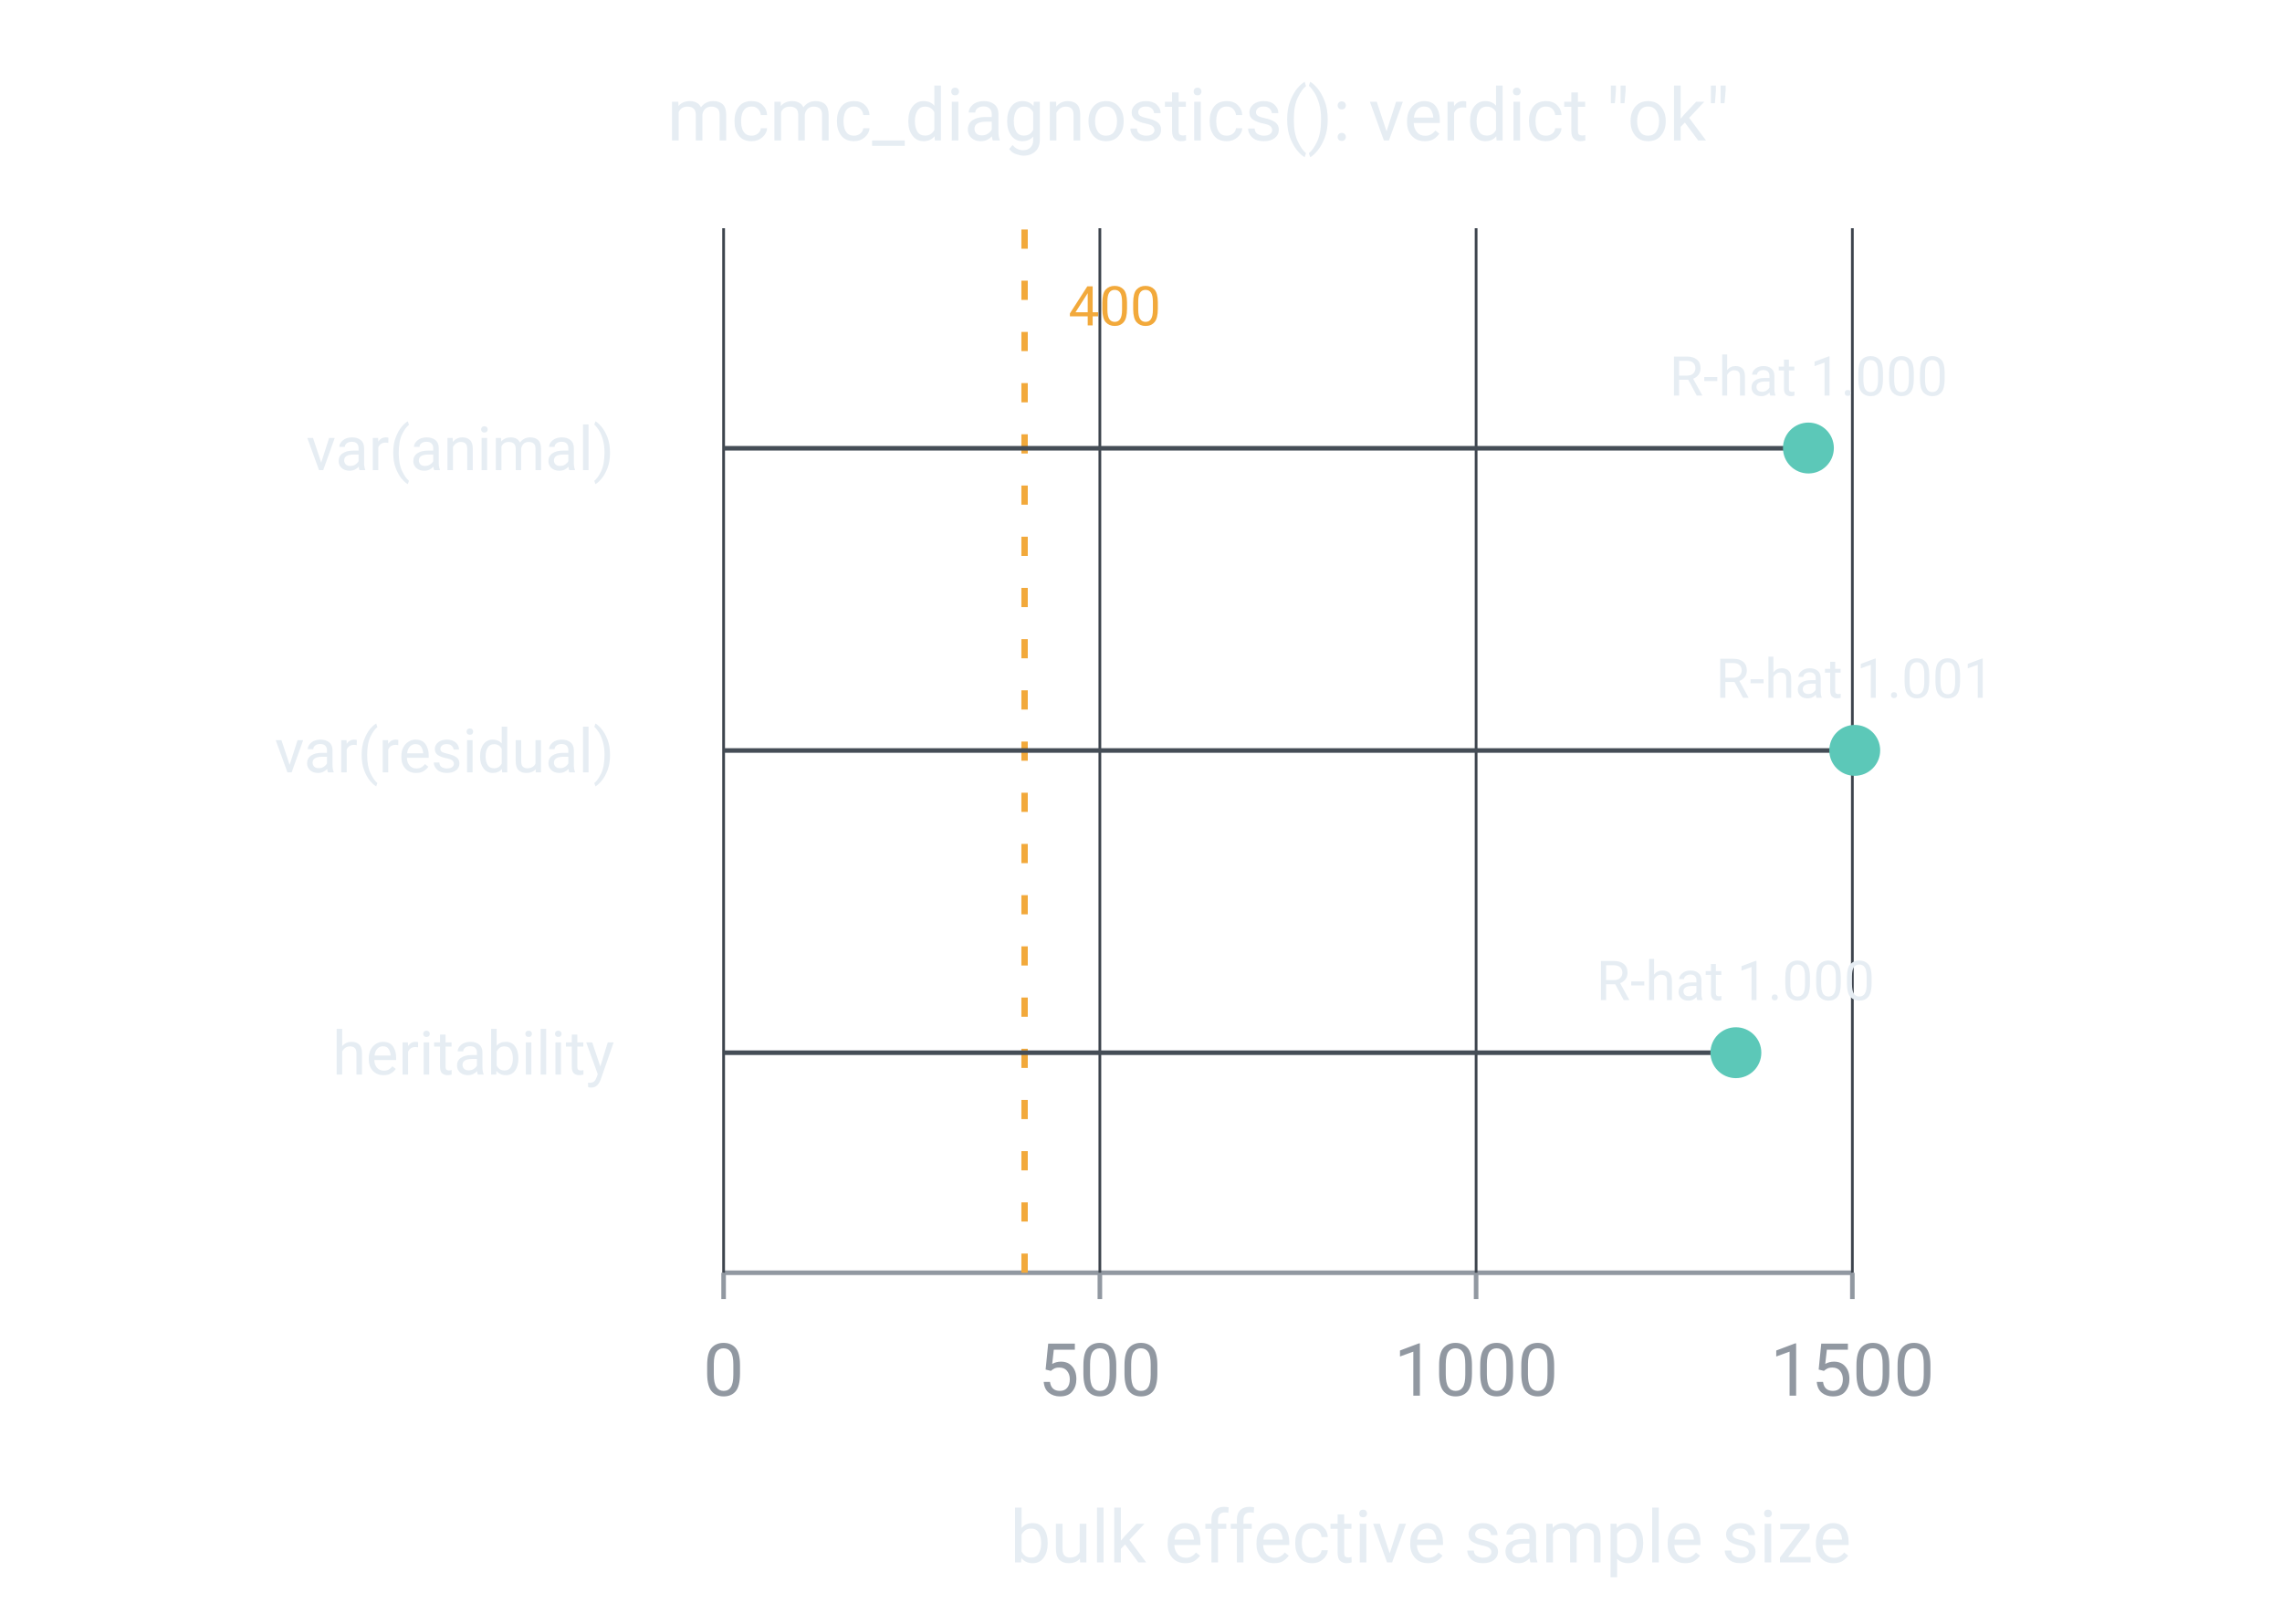
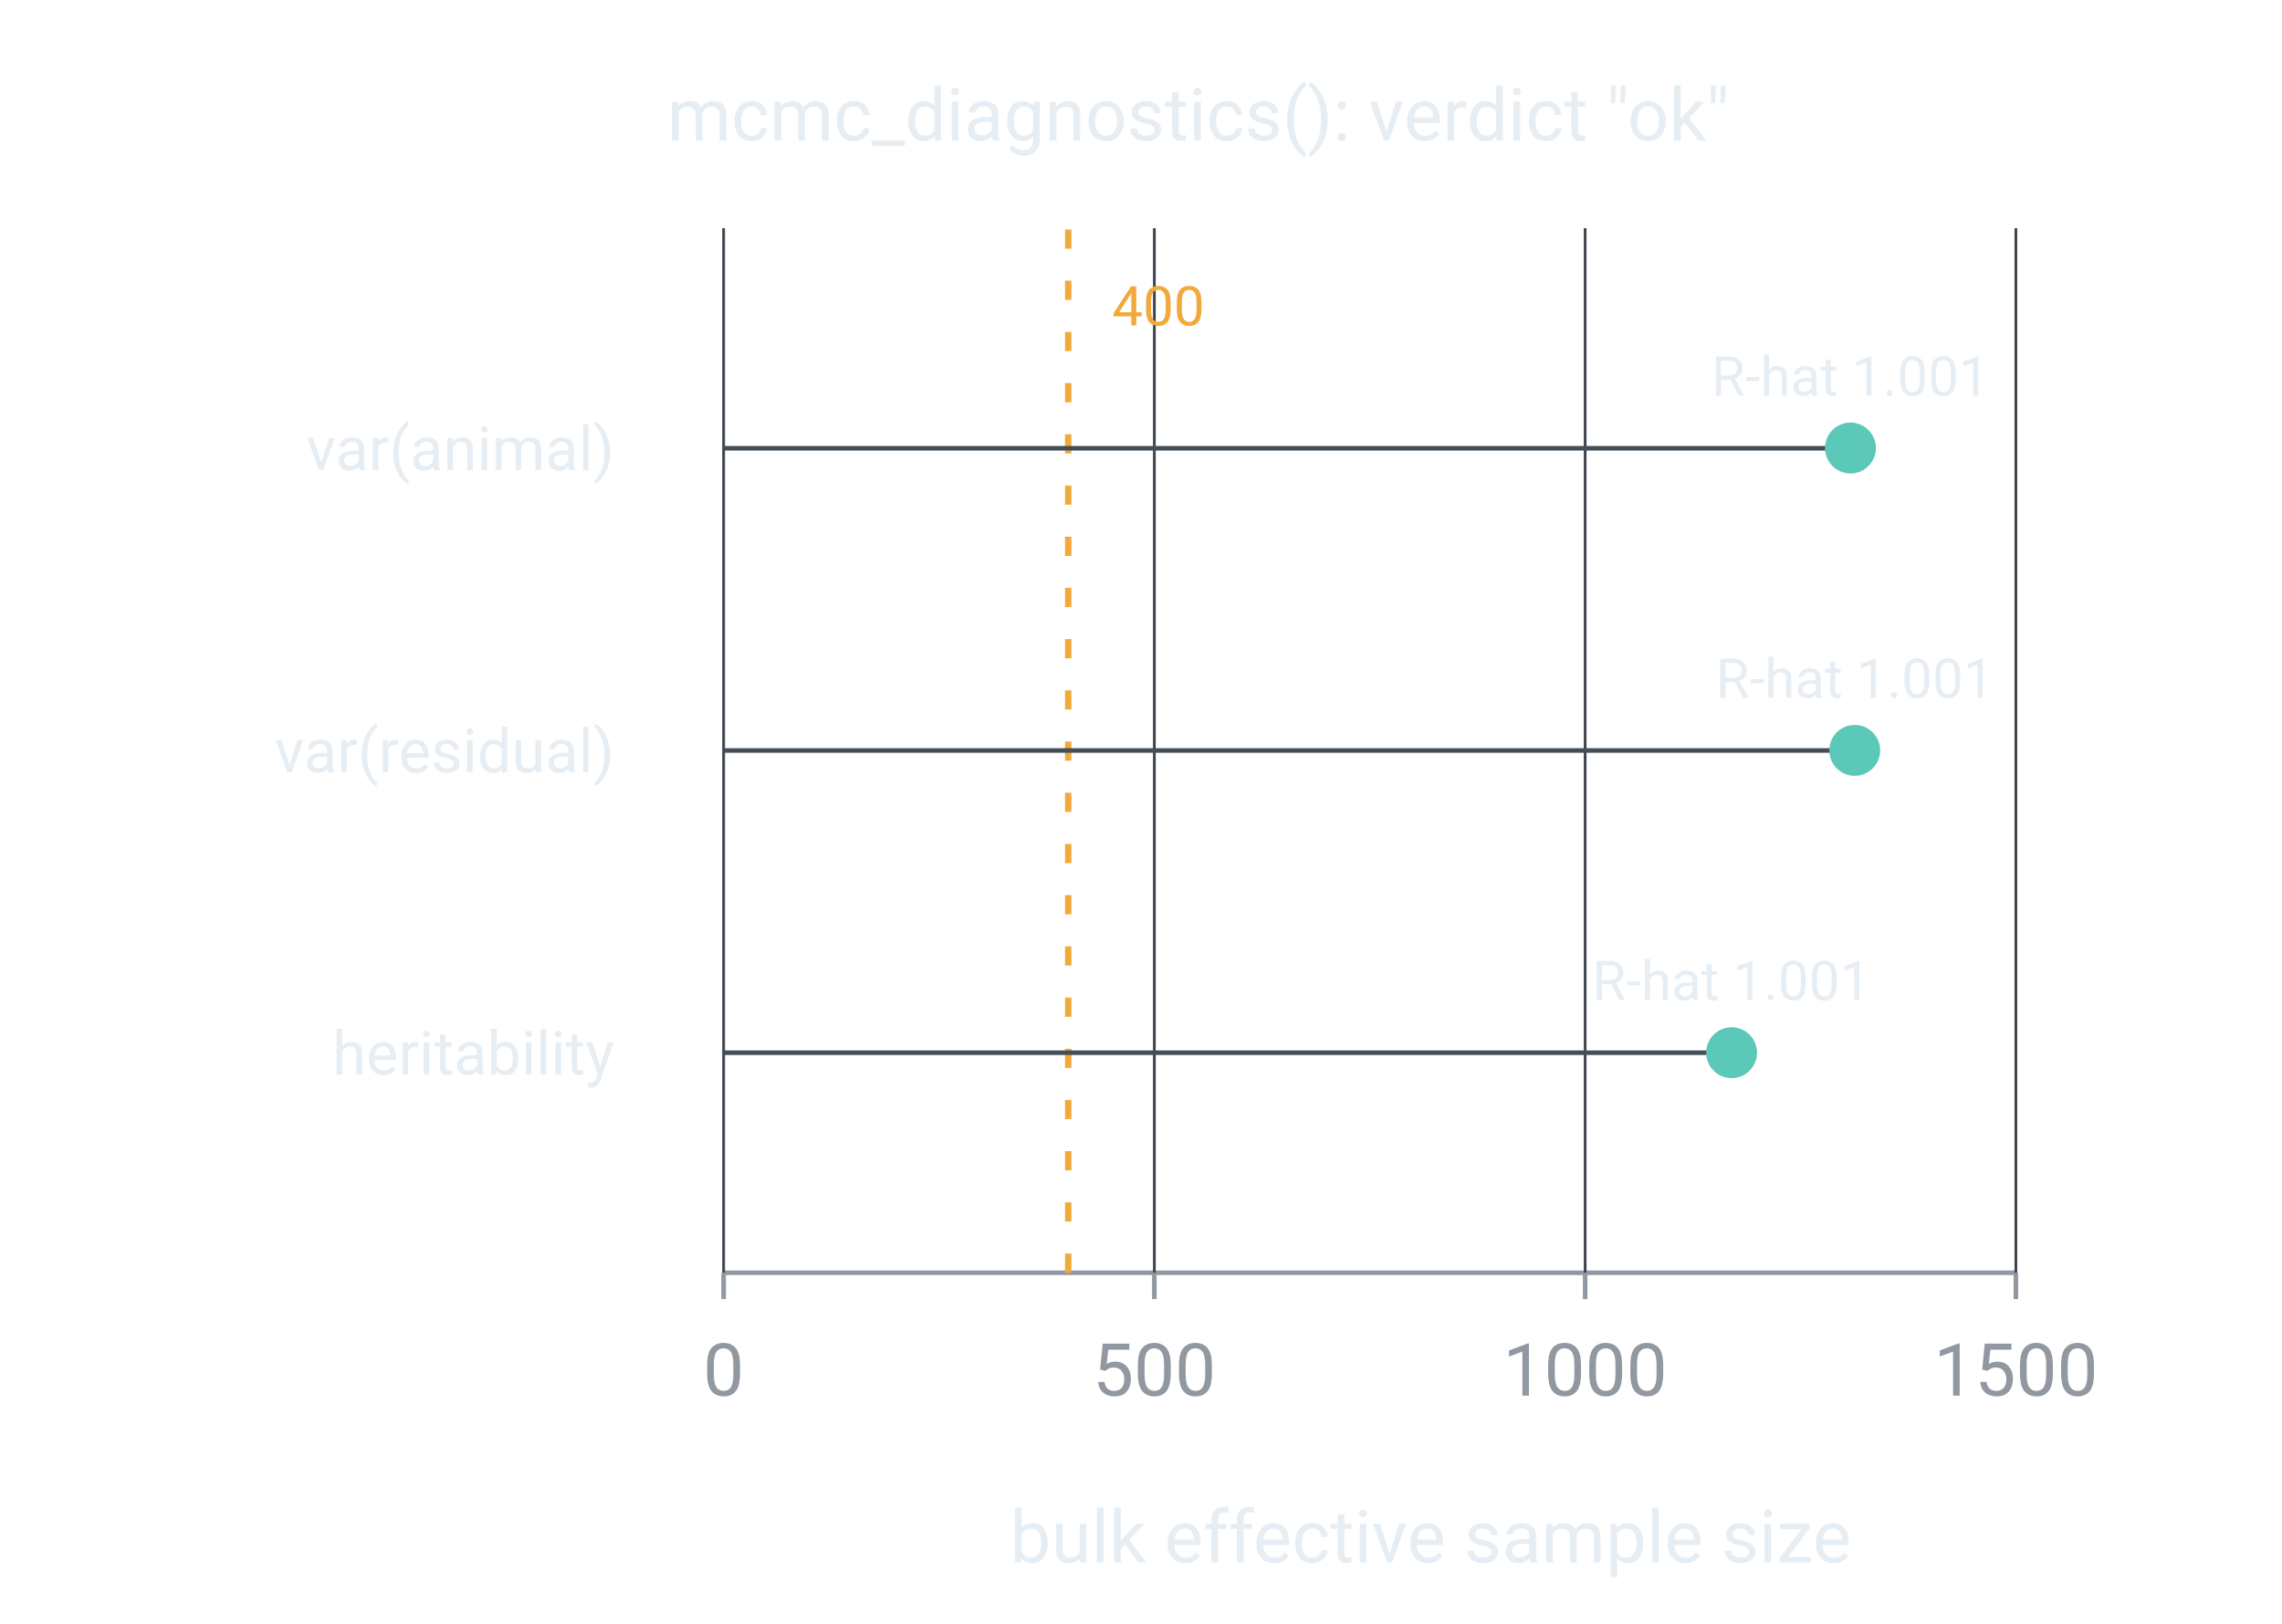
<svg xmlns="http://www.w3.org/2000/svg" width="374.4pt" height="266.4pt" viewBox="0 0 374.4 266.4" font-family="Roboto, &quot;Helvetica Neue&quot;, Arial, sans-serif">
  <style>text { white-space: pre; }</style>
  <defs>
    <clipPath id="c1">
      <rect x="109.44" y="37.44" width="250.56" height="171.36" />
    </clipPath>
  </defs>
-   <path fill="none" stroke="#9198a1" stroke-width="0.75" d="M118.72 208.8l185.19 0M118.72 208.8l0 4.32M180.45 208.8l0 4.32M242.18 208.8l0 4.32M303.91 208.8l0 4.32" />
+   <path fill="none" stroke="#9198a1" stroke-width="0.75" d="M118.72 208.8l212.02 0M118.72 208.8l0 4.32M189.39 208.8l0 4.32M260.07 208.8l0 4.32M330.74 208.8l0 4.32" />
  <g fill="#9198a1" font-size="12">
    <text x="118.72" y="228.96" text-anchor="middle">0</text>
-     <text x="180.45" y="228.96" text-anchor="middle">500</text>
-     <text x="242.18" y="228.96" text-anchor="middle">1000</text>
-     <text x="303.91" y="228.96" text-anchor="middle">1500</text>
+     <text x="189.39" y="228.96" text-anchor="middle">500</text>
+     <text x="260.07" y="228.96" text-anchor="middle">1000</text>
+     <text x="330.74" y="228.96" text-anchor="middle">1500</text>
  </g>
  <text fill="#e6edf3" font-size="12" x="234.72" y="256.32" text-anchor="middle">bulk effective sample size</text>
  <g clip-path="url(#c1)">
-     <path fill="none" stroke="#3d444d" stroke-width="0.45" d="M118.72 208.8l0 -171.36M180.45 208.8l0 -171.36M242.18 208.8l0 -171.36M303.91 208.8l0 -171.36" />
-     <path fill="none" stroke="#f2a93b" stroke-width="1.05" stroke-dasharray="3.15 5.25" d="M168.1 208.8l0 -171.36" />
+     <path fill="none" stroke="#3d444d" stroke-width="0.45" d="M118.72 208.8l0 -171.36M189.39 208.8l0 -171.36M260.07 208.8l0 -171.36M330.74 208.8l0 -171.36" />
+     <path fill="none" stroke="#f2a93b" stroke-width="1.05" stroke-dasharray="3.15 5.25" d="M175.26 208.8l0 -171.36" />
  </g>
  <g fill="#e6edf3" font-size="10">
    <text x="100.8" y="176.29" text-anchor="end">heritability</text>
    <text x="100.8" y="126.71" text-anchor="end">var(residual)</text>
    <text x="100.8" y="77.13" text-anchor="end">var(animal)</text>
  </g>
  <text fill="#e6edf3" font-size="12" x="109.44" y="23.04">mcmc_diagnostics(): verdict "ok"</text>
  <g clip-path="url(#c1)">
-     <path fill="none" stroke="#454d56" stroke-width="0.75" d="M118.72 73.54l178.01 0M118.72 123.12l185.6 0M118.72 172.7l166.03 0" />
+     <path fill="none" stroke="#454d56" stroke-width="0.75" d="M118.72 73.54l184.88 0M118.72 123.12l185.6 0M118.72 172.7l165.34 0" />
    <g fill="#5cc8b8" stroke="#5cc8b8" stroke-width="0.75">
-       <circle cx="296.7" cy="73.5" r="3.8" />
+       <circle cx="303.6" cy="73.5" r="3.8" />
      <circle cx="304.3" cy="123.1" r="3.8" />
-       <circle cx="284.8" cy="172.7" r="3.8" />
+       <circle cx="284.1" cy="172.7" r="3.8" />
    </g>
    <g fill="#e6edf3" font-size="9">
-       <text x="296.73" y="64.9" text-anchor="middle">R-hat 1.000</text>
+       <text x="303.6" y="64.9" text-anchor="middle">R-hat 1.001</text>
      <text x="304.32" y="114.48" text-anchor="middle">R-hat 1.001</text>
-       <text x="284.75" y="164.06" text-anchor="middle">R-hat 1.000</text>
+       <text x="284.06" y="164.06" text-anchor="middle">R-hat 1.001</text>
    </g>
-     <text fill="#f2a93b" font-size="9" x="175.3" y="53.38">400</text>
+     <text fill="#f2a93b" font-size="9" x="182.46" y="53.38">400</text>
  </g>
</svg>
